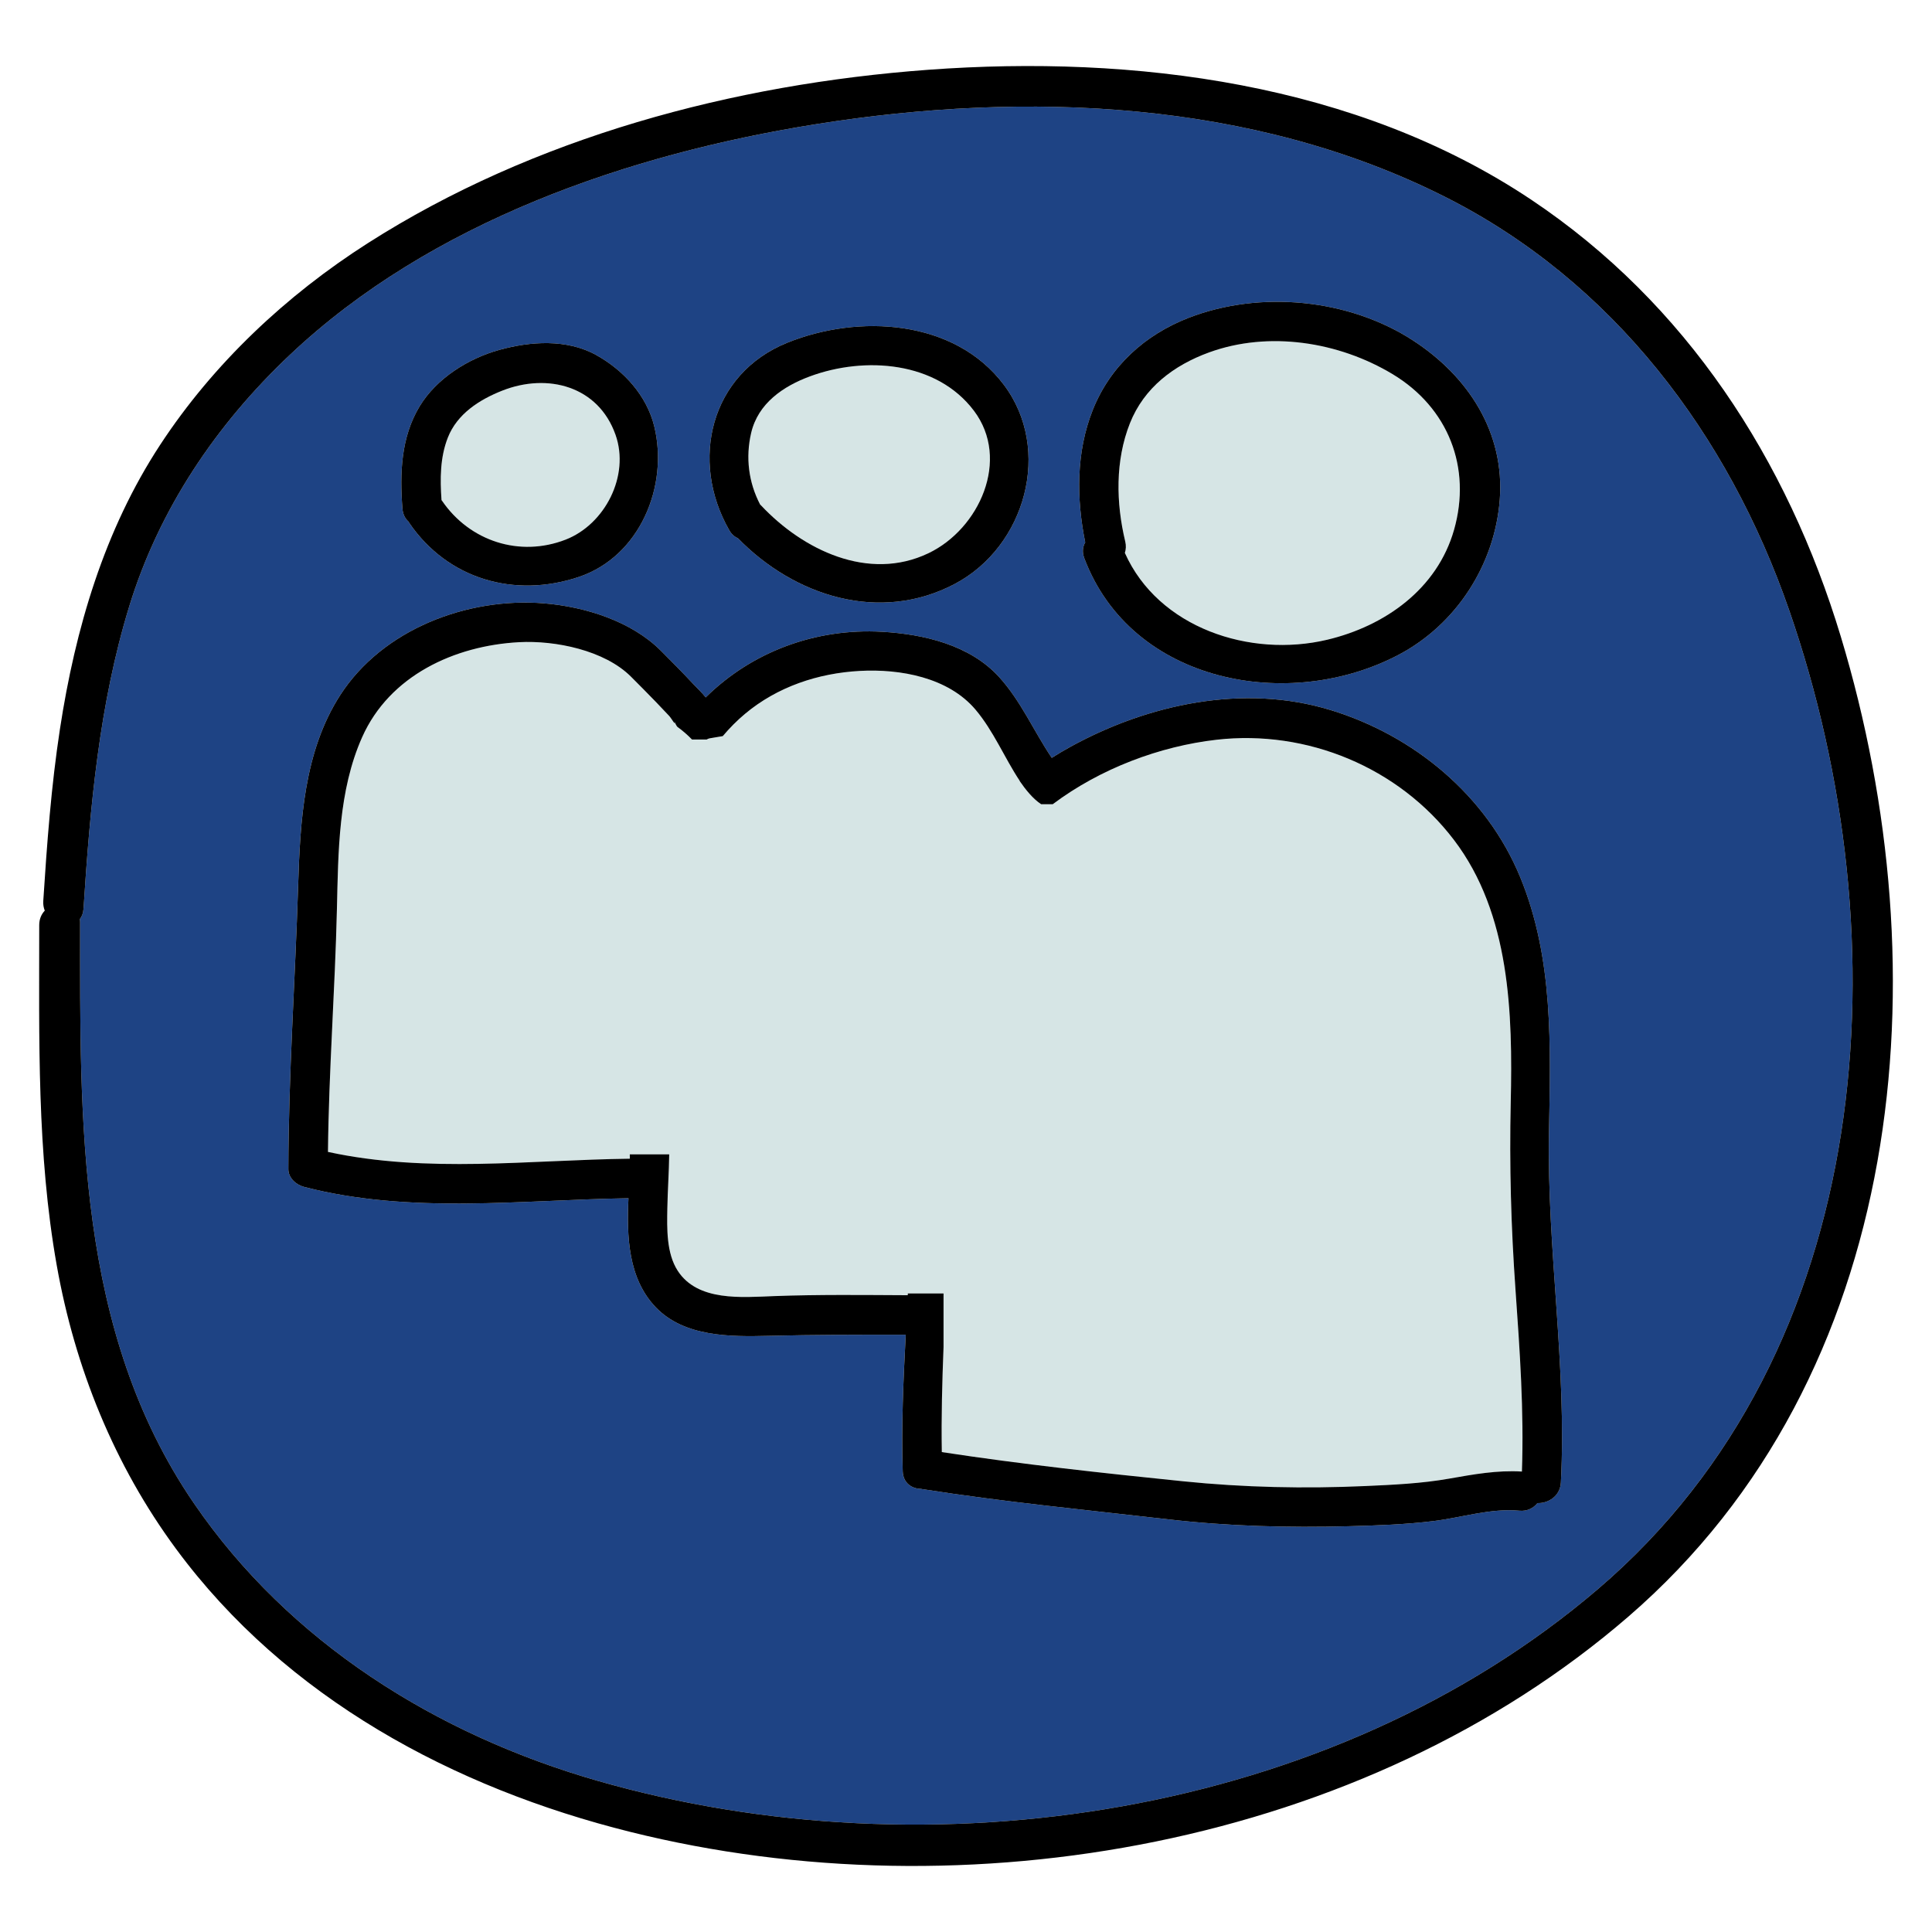
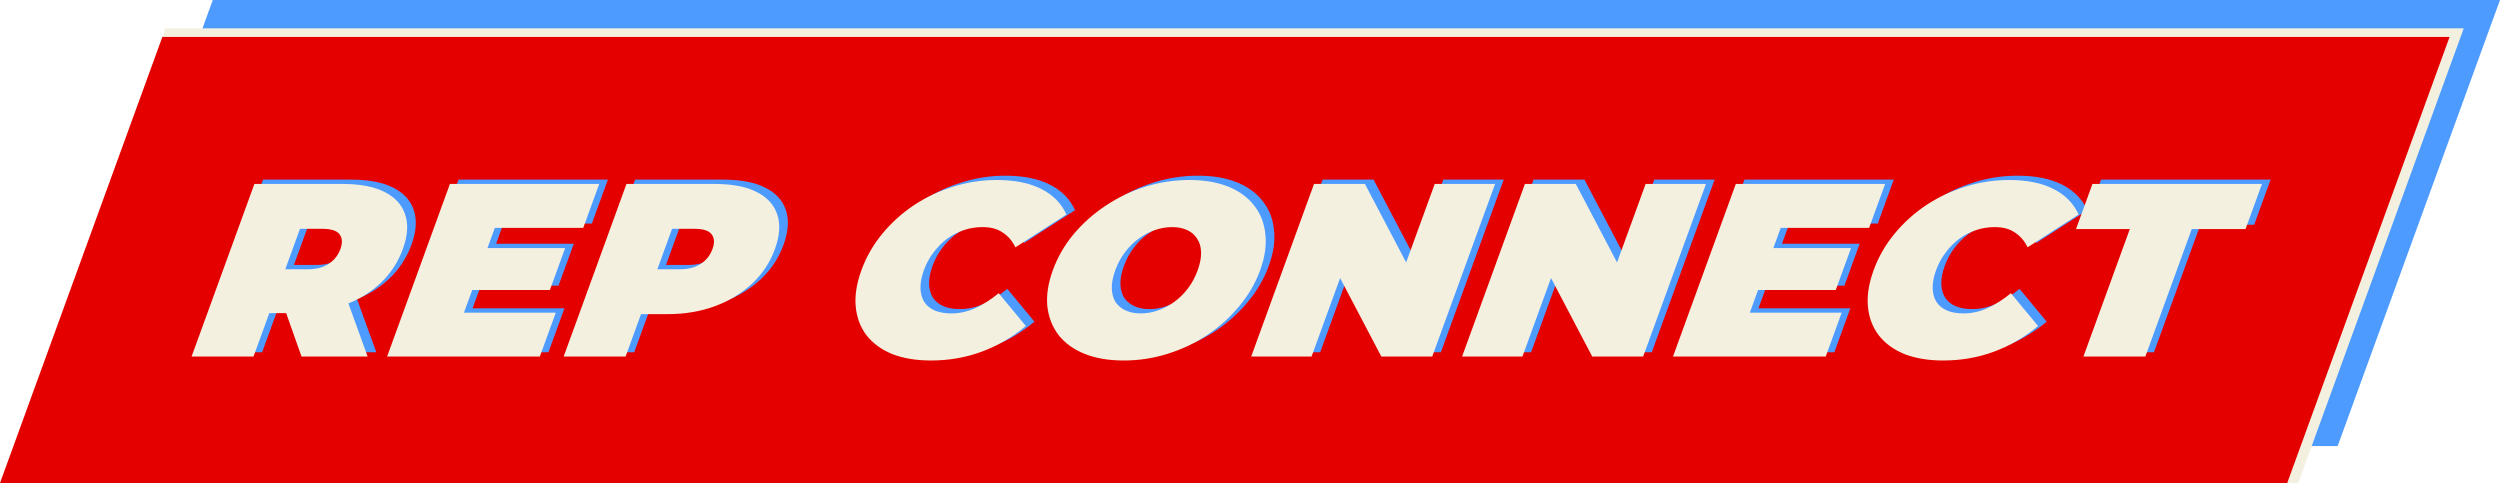
- <svg xmlns="http://www.w3.org/2000/svg" version="1.1" id="Layer_1" x="0px" y="0px" width="512px" height="512px" viewBox="0 0 512 512" style="enable-background:new 0 0 512 512;" xml:space="preserve">
-   <style type="text/css">
- 
- 	.st0{fill:#14B6B9;}
- 	.st1{fill:#4B7BB2;}
- 	.st2{fill:#1E4384;}
- 	.st3{fill:#ED488B;}
- 	.st4{fill:#EF4754;}
- 	.st5{fill:#EF4823;}
- 	.st6{fill:#8A4581;}
- 	.st7{fill:#BCBCBC;}
- 	.st8{fill:#F26322;}
- 	.st9{fill:#F6851F;}
- 	.st10{fill:#283D5B;}
- 	.st11{fill:#C56528;}
- 	.st12{fill:#2B8C5E;}
- 	.st13{fill:#FCBF95;}
- 	.st14{fill:#FEBF10;}
- 	.st15{fill:none;}
- 	.st16{fill:#CAD7D6;}
- 	.st17{fill:#CBDB2D;}
- 	.st18{fill:#373837;}
- 	.st19{fill:#D03827;}
- 	.st20{fill:#3AB37C;}
- 	.st21{fill:#D6E5E5;}
- 	.st22{fill:#71C598;}
- 
- </style>
-   <g>
-     <g>
-       <g>
-         <path class="st21" d="M369.01,99.126c-14.253-8.559-32.749-11.502-48.601-5.73c-9.319,3.393-17.216,9.322-20.968,18.776     c-3.923,9.884-3.695,21.113-1.241,31.33c0.266,1.106,0.197,2.123-0.101,3.021c8.86,19.863,33.155,27.878,53.628,23.014     c15.279-3.63,29.135-13.43,33.607-29.115C390.039,123.924,383.814,108.017,369.01,99.126z" />
-       </g>
-     </g>
-     <g>
-       <g>
-         <path class="st21" d="M401.622,341.801c-1.178-16.589-1.636-32.962-1.262-49.583c0.531-23.608-0.111-50.024-15.072-69.654     c-14.656-19.23-38.945-29.249-62.866-26.524c-15.013,1.71-30.802,7.605-43.441,17.096h-3.057     c-2.234-1.471-4.199-3.971-5.705-6.155c0.01-0.009,0.021-0.018,0.03-0.026c-4.093-6.187-6.927-13.203-11.722-18.881     c-7.231-8.565-19.957-10.855-30.665-10.271c-11.064,0.603-21.839,4.194-30.419,11.369c-2.163,1.81-4.116,3.796-5.903,5.912     c-1.141,0.185-2.279,0.393-3.428,0.577c-0.329,0.053-0.593,0.17-0.819,0.318h-3.91c-1.199-1.245-2.526-2.377-3.906-3.379     c-0.319-0.437-0.59-0.949-0.785-1.56c0.541,1.699-0.731-0.637-1.337-1.29c-1.162-1.251-2.337-2.491-3.527-3.717     c-2.181-2.248-4.383-4.476-6.598-6.69c-7.035-7.036-20.093-9.662-29.645-9.155c-17.151,0.912-34.35,8.865-41.611,25.176     c-6.312,14.178-6.329,30.367-6.688,45.603c-0.505,21.451-2.155,42.846-2.371,64.305c26.287,5.71,53.314,2.141,80.001,1.798     c-0.001-0.384-0.013-0.767-0.016-1.15h10.448c-0.063,4.771-0.41,9.511-0.497,14.301c-0.097,5.32-0.269,11.887,2.754,16.553     c5.306,8.186,16.977,7.026,25.564,6.709c11.784-0.438,23.598-0.29,35.395-0.233c0.008-0.157,0.014-0.314,0.021-0.472h9.463     v14.223c-0.362,9.266-0.618,18.537-0.457,27.822c21.202,3.238,42.514,5.55,63.957,7.738c16.026,1.637,32.176,1.982,48.268,1.262     c7.447-0.333,14.907-0.67,22.258-1.97c6.439-1.138,12.725-2.271,19.25-1.874C403.892,373.892,402.761,357.843,401.622,341.801z" />
-       </g>
-     </g>
-     <g>
-       <g>
-         <path class="st21" d="M163.124,115.231c-4.554-12.911-17.972-16.464-30.025-11.705c-6.046,2.387-11.935,6.139-14.415,12.444     c-2.079,5.281-2.066,10.975-1.679,16.557c0.06,0.08,0.123,0.154,0.181,0.238c7.281,10.625,20.483,14.994,32.719,10.24     C160.314,138.959,166.951,126.082,163.124,115.231z" />
-       </g>
-     </g>
-     <g>
-       <g>
-         <path class="st2" d="M474.158,161.741c-16.126-46.552-46.661-87.149-91.268-109.607c-50.95-25.651-110.954-28.073-166.417-19.262     c-49.78,7.907-102.278,25.918-139.577,61.098c-19.579,18.466-34.739,40.917-42.662,66.767     c-7.961,25.975-10.366,53.115-12.104,80.102c-0.074,1.145-0.426,2.039-0.955,2.711c0.031,0.247,0.052,0.502,0.052,0.772     c0,52.927-1.063,108.335,30.075,153.938c25.321,37.082,64.48,61.467,107.198,73.711c88,25.225,194.16,9.605,264.923-50.809     C497.532,357.891,504.342,248.877,474.158,161.741z M289.586,108.669c4.614-11.624,13.856-19.97,25.44-24.452     c18.93-7.324,42.416-5.067,59.496,6.044c14.573,9.481,24.328,24.403,22.922,42.271c-1.346,17.115-11.501,32.912-26.725,40.954     c-29.071,15.359-70.868,7.619-83.369-25.564c-0.611-1.62-0.416-3.049,0.247-4.176     C285.243,132.125,285.158,119.825,289.586,108.669z M208.658,90.817c18.85-7.603,44.259-6.25,57.368,11.153     c12.903,17.129,5.782,42.843-12.983,52.764c-19.897,10.519-42.529,3.265-57.489-12.103c-0.872-0.357-1.673-1.037-2.292-2.119     C182.713,122.107,188.24,99.052,208.658,90.817z M111.22,107.659c4.478-7.389,12.867-12.651,21.09-14.929     c8.274-2.292,17.929-2.952,25.721,1.379c7.217,4.012,13.362,10.693,15.36,18.901c3.845,15.798-3.832,34.474-20.02,39.892     c-16.983,5.685-34.666,0.629-44.879-14.273c-0.1-0.145-0.186-0.29-0.268-0.435c-0.854-0.77-1.451-1.885-1.568-3.364     C105.919,125.507,106.245,115.87,111.22,107.659z M413.642,392.892c-0.191,3.634-3.386,5.541-6.196,5.438     c-1.056,1.326-2.699,2.214-4.8,2.018c-7.606-0.709-15.226,1.819-22.714,2.743c-7.472,0.921-15.098,1.177-22.62,1.375     c-15.833,0.416-31.752,0.007-47.497-1.804c-21.796-2.506-43.731-4.621-65.405-8.033c-0.107-0.017-0.207-0.043-0.31-0.064     c-2.438-0.02-4.772-1.522-4.872-4.678c-0.381-12.077,0.17-24.123,0.796-36.169c-12.145-0.01-24.286-0.011-36.427,0.296     c-10.068,0.255-22.255,0.283-29.783-7.537c-7.379-7.666-7.736-18.809-7.267-28.934c-28.673,0.448-57.762,4.268-85.903-2.985     c-2.137-0.551-4.232-2.336-4.229-4.742c0.045-25.002,1.812-49.972,2.589-74.955c0.536-17.208,1.536-35.69,11.125-50.601     c11.26-17.507,33.743-26.021,54.023-24.369c10.814,0.882,23.162,4.704,30.997,12.573c2.859,2.872,5.725,5.743,8.482,8.713     c1.037,1.116,2.342,2.315,3.389,3.639c12.193-12.045,29.039-18.397,46.774-17.386c11.02,0.628,23.262,3.495,30.979,11.992     c5.817,6.405,9.171,14.344,13.953,21.417c1.583-1.005,3.195-1.966,4.841-2.873c20.653-11.381,45.97-16.833,69.025-9.801     c22.136,6.751,41.337,22.633,50.248,44.233c8.932,21.653,8.06,44.892,7.65,67.818     C409.939,331.166,415.265,361.933,413.642,392.892z" />
-       </g>
-     </g>
-     <g>
-       <g>
-         <path class="st21" d="M258.102,108.854c-9.882-13.119-28.897-14.478-43.406-9.132c-7.132,2.628-13.804,7.158-15.634,15.019     c-1.506,6.468-0.696,13.088,2.38,18.964c0.088,0.083,0.176,0.161,0.262,0.252c11.042,11.756,28.429,20.261,44.35,12.649     C259.531,140.164,267.846,121.788,258.102,108.854z" />
-       </g>
-     </g>
-     <g>
-       <g>
-         <path d="M487.825,168.675c-14.168-46.856-40.94-88.284-82.013-115.737C359.453,21.952,300.536,14.49,246.029,18.49     C194.329,22.285,141.4,36.389,97.433,64.468c-21.602,13.795-40.878,31.898-54.966,53.381     c-14.86,22.661-22.512,48.775-26.582,75.363c-2.309,15.085-3.438,30.333-4.418,45.553c-0.061,0.95,0.094,1.806,0.399,2.564     c-0.89,0.938-1.472,2.218-1.472,3.828c0,30.126-0.646,60.399,4.645,90.183c4.822,27.145,15.228,52.928,31.629,75.148     c29.151,39.498,73.502,63.312,120.389,74.99c88.94,22.154,194.246,3.654,264.501-57.08     C505.537,364.445,514.716,257.611,487.825,168.675z M423.425,421.162c-70.764,60.414-176.923,76.033-264.923,50.809     c-42.718-12.244-81.876-36.629-107.198-73.711c-31.139-45.604-30.075-101.012-30.075-153.938c0-0.271-0.021-0.525-0.052-0.772     c0.529-0.672,0.881-1.566,0.955-2.711c1.737-26.987,4.143-54.127,12.104-80.102c7.923-25.851,23.083-48.301,42.662-66.767     c37.299-35.18,89.797-53.191,139.577-61.098c55.463-8.811,115.467-6.389,166.417,19.262     c44.607,22.458,75.142,63.055,91.268,109.607C504.342,248.877,497.532,357.891,423.425,421.162z" />
-       </g>
-     </g>
-     <g>
-       <g>
-         <path d="M410.493,300.217c0.409-22.927,1.281-46.165-7.65-67.818c-8.911-21.6-28.112-37.482-50.248-44.233     c-23.056-7.032-48.372-1.581-69.025,9.801c-1.646,0.907-3.258,1.868-4.841,2.873c-4.782-7.073-8.136-15.012-13.953-21.417     c-7.717-8.497-19.959-11.364-30.979-11.992c-17.735-1.011-34.581,5.341-46.774,17.386c-1.046-1.323-2.352-2.522-3.389-3.639     c-2.757-2.97-5.623-5.842-8.482-8.713c-7.835-7.869-20.183-11.691-30.997-12.573c-20.28-1.652-42.763,6.861-54.023,24.369     c-9.589,14.911-10.589,33.393-11.125,50.601c-0.778,24.983-2.544,49.953-2.589,74.955c-0.004,2.406,2.092,4.191,4.229,4.742     c28.141,7.253,57.23,3.434,85.903,2.985c-0.469,10.125-0.113,21.268,7.267,28.934c7.528,7.82,19.715,7.792,29.783,7.537     c12.142-0.307,24.283-0.306,36.427-0.296c-0.626,12.046-1.178,24.092-0.796,36.169c0.1,3.155,2.435,4.658,4.872,4.678     c0.103,0.021,0.203,0.048,0.31,0.064c21.674,3.412,43.608,5.527,65.405,8.033c15.745,1.811,31.664,2.22,47.497,1.804     c7.522-0.198,15.147-0.454,22.62-1.375c7.488-0.924,15.108-3.452,22.714-2.743c2.101,0.196,3.744-0.691,4.8-2.018     c2.81,0.103,6.005-1.805,6.196-5.438C415.265,361.933,409.939,331.166,410.493,300.217z M403.324,389.976     c-6.525-0.396-12.811,0.736-19.25,1.874c-7.351,1.3-14.811,1.637-22.258,1.97c-16.091,0.721-32.241,0.375-48.268-1.262     c-21.443-2.188-42.754-4.5-63.957-7.738c-0.161-9.285,0.095-18.557,0.457-27.822v-14.223h-9.463     c-0.007,0.157-0.013,0.314-0.021,0.472c-11.797-0.057-23.611-0.204-35.395,0.233c-8.587,0.317-20.258,1.477-25.564-6.709     c-3.023-4.666-2.851-11.232-2.754-16.553c0.087-4.79,0.433-9.529,0.497-14.301H166.9c0.003,0.384,0.015,0.767,0.016,1.15     c-26.687,0.343-53.714,3.912-80.001-1.798c0.216-21.459,1.866-42.854,2.371-64.305c0.359-15.236,0.376-31.425,6.688-45.603     c7.261-16.311,24.46-24.264,41.611-25.176c9.552-0.507,22.61,2.119,29.645,9.155c2.215,2.215,4.417,4.443,6.598,6.69     c1.19,1.226,2.365,2.465,3.527,3.717c0.605,0.653,1.877,2.989,1.337,1.29c0.195,0.611,0.466,1.123,0.785,1.56     c1.38,1.002,2.707,2.135,3.906,3.379h3.91c0.227-0.148,0.491-0.265,0.819-0.318c1.148-0.184,2.287-0.392,3.428-0.577     c1.787-2.116,3.741-4.102,5.903-5.912c8.58-7.175,19.355-10.766,30.419-11.369c10.708-0.584,23.433,1.706,30.665,10.271     c4.794,5.678,7.628,12.694,11.722,18.881c-0.01,0.009-0.02,0.018-0.03,0.026c1.506,2.184,3.471,4.684,5.705,6.155h3.057     c12.639-9.491,28.429-15.386,43.441-17.096c23.921-2.725,48.21,7.293,62.866,26.524c14.961,19.63,15.604,46.046,15.072,69.654     c-0.374,16.621,0.084,32.994,1.262,49.583C402.761,357.843,403.892,373.892,403.324,389.976z" />
-       </g>
-     </g>
-     <g>
-       <g>
-         <path d="M374.521,90.262c-17.08-11.111-40.565-13.369-59.496-6.044c-11.583,4.481-20.826,12.828-25.44,24.452     c-4.428,11.155-4.343,23.456-1.989,35.078c-0.663,1.127-0.858,2.556-0.247,4.176c12.501,33.183,54.298,40.923,83.369,25.564     c15.224-8.042,25.379-23.839,26.725-40.954C398.849,114.665,389.094,99.743,374.521,90.262z M385.334,140.423     c-4.472,15.685-18.328,25.484-33.607,29.115c-20.473,4.864-44.768-3.151-53.628-23.014c0.297-0.898,0.367-1.915,0.101-3.021     c-2.454-10.217-2.682-21.446,1.241-31.33c3.751-9.454,11.649-15.383,20.968-18.776c15.853-5.772,34.348-2.829,48.601,5.73     C383.814,108.017,390.039,123.924,385.334,140.423z" />
-       </g>
-     </g>
-     <g>
-       <g>
-         <path d="M266.026,101.97c-13.109-17.402-38.519-18.756-57.368-11.153c-20.417,8.235-25.944,31.291-15.396,49.695     c0.62,1.082,1.42,1.762,2.292,2.119c14.96,15.367,37.592,22.622,57.489,12.103C271.808,144.813,278.929,119.099,266.026,101.97z      M246.054,146.607c-15.921,7.611-33.309-0.894-44.35-12.649c-0.086-0.091-0.174-0.17-0.262-0.252     c-3.076-5.876-3.887-12.497-2.38-18.964c1.831-7.86,8.502-12.391,15.634-15.019c14.509-5.346,33.524-3.987,43.406,9.132     C267.846,121.788,259.531,140.164,246.054,146.607z" />
-       </g>
-     </g>
-     <g>
-       <g>
-         <path d="M173.391,113.01c-1.998-8.208-8.143-14.889-15.36-18.901c-7.792-4.331-17.447-3.671-25.721-1.379     c-8.223,2.278-16.612,7.54-21.09,14.929c-4.976,8.211-5.301,17.849-4.563,27.171c0.117,1.479,0.714,2.595,1.568,3.364     c0.083,0.145,0.168,0.291,0.268,0.435c10.213,14.902,27.896,19.958,44.879,14.273C169.56,147.483,177.236,128.808,173.391,113.01     z M149.904,143.005c-12.236,4.754-25.438,0.385-32.719-10.24c-0.058-0.084-0.121-0.159-0.181-0.238     c-0.387-5.582-0.399-11.275,1.679-16.557c2.48-6.305,8.369-10.057,14.415-12.444c12.053-4.759,25.471-1.207,30.025,11.705     C166.951,126.082,160.314,138.959,149.904,143.005z" />
-       </g>
-     </g>
-   </g>
+ <svg xmlns="http://www.w3.org/2000/svg" width="524" height="102" viewBox="0 0 524 102" fill="none">
+   <path d="M44.6 0H524L489.97 93.498H10.57L44.6 0Z" fill="#4E9BFF" />
+   <rect width="481.714" height="101.423" transform="matrix(1 0 -0.34202 0.939693 34.689 5.93555)" fill="#F3F0E0" />
+   <rect width="479.4" height="99.498" transform="matrix(1 0 -0.34202 0.939693 34.0304 7.74463)" fill="#E50000" />
+   <path d="M41.964 73.83L55.132 37.651H73.667C77.26 37.651 80.158 38.203 82.36 39.305C84.599 40.408 86.057 41.993 86.734 44.06C87.424 46.093 87.262 48.505 86.246 51.296C85.23 54.087 83.637 56.498 81.467 58.531C79.31 60.53 76.717 62.063 73.688 63.131C70.696 64.199 67.403 64.733 63.81 64.733H52.48L60.08 59.72L54.944 73.83H41.964ZM65.009 73.83L60.346 60.65H74.096L78.869 73.83H65.009ZM59.59 61.064L55.828 55.534H66.333C68.13 55.534 69.588 55.155 70.707 54.397C71.863 53.639 72.679 52.605 73.156 51.296C73.632 49.986 73.569 48.953 72.964 48.195C72.397 47.437 71.215 47.058 69.418 47.058H58.913L66.701 41.528L59.59 61.064ZM103.102 51.089H120.262L117.065 59.875H99.905L103.102 51.089ZM99.054 64.63H118.304L114.956 73.83H82.946L96.113 37.651H127.408L124.06 46.851H105.525L99.054 64.63ZM119.952 73.83L133.12 37.651H151.655C155.249 37.651 158.146 38.203 160.348 39.305C162.587 40.408 164.045 41.993 164.723 44.06C165.413 46.093 165.25 48.505 164.234 51.296C163.218 54.087 161.625 56.498 159.455 58.531C157.286 60.564 154.674 62.149 151.62 63.286C148.615 64.389 145.316 64.94 141.723 64.94H130.393L138.068 59.72L132.932 73.83H119.952ZM137.579 61.064L133.817 55.534H144.322C146.118 55.534 147.576 55.155 148.695 54.397C149.851 53.639 150.667 52.605 151.144 51.296C151.621 49.986 151.557 48.953 150.953 48.195C150.385 47.437 149.203 47.058 147.407 47.058H136.902L144.689 41.528L137.579 61.064ZM196.925 74.656C193.845 74.656 191.148 74.209 188.834 73.313C186.569 72.382 184.772 71.073 183.443 69.385C182.151 67.697 181.394 65.698 181.171 63.39C180.947 61.081 181.344 58.531 182.36 55.74C183.375 52.95 184.835 50.4 186.739 48.091C188.642 45.783 190.855 43.785 193.376 42.096C195.934 40.408 198.677 39.116 201.607 38.22C204.585 37.29 207.614 36.825 210.694 36.825C214.471 36.825 217.582 37.445 220.027 38.685C222.509 39.925 224.277 41.717 225.331 44.06L214.634 50.934C213.986 49.59 213.098 48.557 211.968 47.833C210.887 47.075 209.485 46.696 207.762 46.696C206.405 46.696 205.101 46.903 203.851 47.316C202.6 47.73 201.427 48.333 200.332 49.125C199.274 49.917 198.318 50.882 197.464 52.019C196.623 53.122 195.951 54.362 195.45 55.74C194.948 57.119 194.71 58.376 194.736 59.513C194.775 60.616 195.035 61.563 195.517 62.356C196.035 63.148 196.769 63.751 197.718 64.165C198.668 64.578 199.821 64.785 201.178 64.785C202.901 64.785 204.573 64.423 206.193 63.7C207.862 62.942 209.509 61.891 211.135 60.547L216.828 67.421C214.081 69.729 211.009 71.521 207.612 72.796C204.264 74.036 200.701 74.656 196.925 74.656ZM237.322 74.656C234.205 74.656 231.478 74.191 229.14 73.261C226.838 72.331 225.023 71.022 223.694 69.333C222.378 67.61 221.59 65.595 221.33 63.286C221.107 60.978 221.491 58.462 222.482 55.74C223.485 52.984 224.932 50.469 226.823 48.195C228.763 45.886 231.012 43.888 233.57 42.2C236.141 40.477 238.915 39.15 241.894 38.22C244.909 37.29 247.975 36.825 251.091 36.825C254.245 36.825 256.972 37.29 259.274 38.22C261.575 39.15 263.384 40.477 264.7 42.2C266.029 43.888 266.805 45.886 267.028 48.195C267.3 50.469 266.935 52.984 265.932 55.74C264.941 58.462 263.475 60.978 261.535 63.286C259.632 65.595 257.395 67.61 254.824 69.333C252.266 71.022 249.498 72.331 246.52 73.261C243.541 74.191 240.475 74.656 237.322 74.656ZM240.915 64.785C242.125 64.785 243.318 64.578 244.495 64.165C245.709 63.751 246.839 63.166 247.885 62.408C248.98 61.615 249.948 60.668 250.79 59.565C251.643 58.428 252.327 57.153 252.842 55.74C253.356 54.328 253.594 53.07 253.555 51.968C253.529 50.831 253.25 49.883 252.719 49.125C252.238 48.333 251.541 47.73 250.628 47.316C249.752 46.903 248.709 46.696 247.499 46.696C246.289 46.696 245.077 46.903 243.863 47.316C242.686 47.73 241.55 48.333 240.454 49.125C239.409 49.883 238.459 50.831 237.605 51.968C236.764 53.07 236.086 54.328 235.572 55.74C235.057 57.153 234.813 58.428 234.84 59.565C234.878 60.668 235.138 61.615 235.62 62.408C236.151 63.166 236.854 63.751 237.73 64.165C238.643 64.578 239.705 64.785 240.915 64.785ZM264.059 73.83L277.227 37.651H287.897L299.463 59.668H294.513L302.527 37.651H315.177L302.009 73.83H291.339L279.772 51.813H284.722L276.709 73.83H264.059ZM308.263 73.83L321.431 37.651H332.101L343.667 59.668H338.717L346.731 37.651H359.381L346.213 73.83H335.543L323.976 51.813H328.926L320.913 73.83H308.263ZM372.624 51.089H389.784L386.586 59.875H369.426L372.624 51.089ZM368.575 64.63H387.825L384.477 73.83H352.467L365.635 37.651H396.93L393.581 46.851H375.046L368.575 64.63ZM409.083 74.656C406.003 74.656 403.306 74.209 400.992 73.313C398.727 72.382 396.93 71.073 395.602 69.385C394.309 67.697 393.552 65.698 393.329 63.39C393.106 61.081 393.502 58.531 394.518 55.74C395.534 52.95 396.993 50.4 398.897 48.091C400.8 45.783 403.013 43.785 405.534 42.096C408.092 40.408 410.835 39.116 413.765 38.22C416.743 37.29 419.773 36.825 422.853 36.825C426.629 36.825 429.74 37.445 432.185 38.685C434.667 39.925 436.435 41.717 437.489 44.06L426.792 50.934C426.145 49.59 425.256 48.557 424.126 47.833C423.045 47.075 421.643 46.696 419.92 46.696C418.563 46.696 417.259 46.903 416.009 47.316C414.758 47.73 413.586 48.333 412.491 49.125C411.432 49.917 410.476 50.882 409.622 52.019C408.781 53.122 408.109 54.362 407.608 55.74C407.106 57.119 406.868 58.376 406.895 59.513C406.933 60.616 407.193 61.563 407.675 62.356C408.193 63.148 408.927 63.751 409.877 64.165C410.826 64.578 411.979 64.785 413.336 64.785C415.059 64.785 416.731 64.423 418.351 63.7C420.02 62.942 421.668 61.891 423.293 60.547L428.986 67.421C426.24 69.729 423.167 71.521 419.77 72.796C416.422 74.036 412.86 74.656 409.083 74.656ZM438.493 73.83L448.218 47.109H436.943L440.386 37.651H475.916L472.473 47.109H461.198L451.473 73.83H438.493Z" fill="#4E9BFF" />
+   <path d="M40.155 74.734L53.323 38.556H71.858C75.451 38.556 78.349 39.108 80.551 40.21C82.79 41.313 84.248 42.898 84.925 44.965C85.615 46.998 85.453 49.41 84.437 52.2C83.421 54.991 81.828 57.403 79.658 59.436C77.501 61.435 74.908 62.968 71.879 64.036C68.887 65.104 65.594 65.638 62.001 65.638H50.671L58.271 60.625L53.135 74.734H40.155ZM63.2 74.734L58.537 61.555H72.287L77.06 74.734H63.2ZM57.782 61.969L54.019 56.439H64.524C66.321 56.439 67.779 56.059 68.898 55.301C70.054 54.544 70.87 53.51 71.347 52.2C71.823 50.891 71.76 49.858 71.156 49.1C70.588 48.342 69.406 47.962 67.609 47.962H57.104L64.892 42.432L57.782 61.969ZM101.293 51.994H118.453L115.256 60.78H98.096L101.293 51.994ZM97.245 65.535H116.495L113.147 74.734H81.137L94.304 38.556H125.599L122.251 47.756H103.716L97.245 65.535ZM118.143 74.734L131.311 38.556H149.846C153.44 38.556 156.337 39.108 158.539 40.21C160.778 41.313 162.236 42.898 162.914 44.965C163.604 46.998 163.441 49.41 162.425 52.2C161.409 54.991 159.816 57.403 157.647 59.436C155.477 61.469 152.865 63.054 149.811 64.191C146.806 65.294 143.507 65.845 139.914 65.845H128.584L136.259 60.625L131.123 74.734H118.143ZM135.77 61.969L132.008 56.439H142.513C144.309 56.439 145.767 56.059 146.886 55.301C148.042 54.544 148.859 53.51 149.335 52.2C149.812 50.891 149.748 49.858 149.144 49.1C148.576 48.342 147.394 47.962 145.598 47.962H135.093L142.88 42.432L135.77 61.969ZM195.116 75.561C192.036 75.561 189.339 75.113 187.025 74.218C184.76 73.287 182.963 71.978 181.634 70.29C180.342 68.601 179.585 66.603 179.362 64.294C179.138 61.986 179.535 59.436 180.551 56.645C181.566 53.854 183.026 51.305 184.93 48.996C186.833 46.688 189.046 44.689 191.567 43.001C194.125 41.313 196.868 40.021 199.798 39.125C202.776 38.194 205.805 37.729 208.885 37.729C212.662 37.729 215.773 38.349 218.218 39.59C220.7 40.83 222.468 42.622 223.522 44.965L212.825 51.839C212.177 50.495 211.289 49.461 210.159 48.738C209.078 47.98 207.676 47.601 205.953 47.601C204.596 47.601 203.292 47.807 202.042 48.221C200.791 48.634 199.619 49.237 198.523 50.03C197.465 50.822 196.509 51.787 195.655 52.924C194.814 54.027 194.142 55.267 193.641 56.645C193.139 58.023 192.901 59.281 192.927 60.418C192.966 61.521 193.226 62.468 193.708 63.261C194.226 64.053 194.96 64.656 195.909 65.07C196.859 65.483 198.012 65.69 199.369 65.69C201.092 65.69 202.764 65.328 204.384 64.605C206.053 63.846 207.7 62.796 209.326 61.452L215.019 68.326C212.272 70.634 209.2 72.426 205.803 73.701C202.455 74.941 198.892 75.561 195.116 75.561ZM235.513 75.561C232.396 75.561 229.669 75.096 227.331 74.166C225.029 73.236 223.214 71.926 221.885 70.238C220.569 68.515 219.781 66.499 219.521 64.191C219.298 61.883 219.682 59.367 220.673 56.645C221.676 53.889 223.123 51.374 225.014 49.1C226.954 46.791 229.203 44.793 231.761 43.104C234.332 41.382 237.106 40.055 240.085 39.125C243.1 38.194 246.166 37.729 249.283 37.729C252.436 37.729 255.163 38.194 257.465 39.125C259.766 40.055 261.575 41.382 262.891 43.104C264.22 44.793 264.996 46.791 265.219 49.1C265.491 51.374 265.126 53.889 264.123 56.645C263.132 59.367 261.666 61.883 259.726 64.191C257.823 66.499 255.586 68.515 253.015 70.238C250.458 71.926 247.689 73.236 244.711 74.166C241.732 75.096 238.666 75.561 235.513 75.561ZM239.106 65.69C240.316 65.69 241.509 65.483 242.686 65.07C243.9 64.656 245.03 64.07 246.076 63.312C247.171 62.52 248.139 61.572 248.981 60.47C249.834 59.333 250.519 58.058 251.033 56.645C251.547 55.233 251.785 53.975 251.746 52.872C251.72 51.735 251.441 50.788 250.91 50.03C250.429 49.237 249.732 48.634 248.819 48.221C247.943 47.807 246.9 47.601 245.69 47.601C244.48 47.601 243.268 47.807 242.054 48.221C240.877 48.634 239.741 49.237 238.645 50.03C237.6 50.788 236.65 51.735 235.796 52.872C234.955 53.975 234.277 55.233 233.763 56.645C233.249 58.058 233.004 59.333 233.031 60.47C233.069 61.572 233.329 62.52 233.811 63.312C234.342 64.07 235.045 64.656 235.921 65.07C236.834 65.483 237.896 65.69 239.106 65.69ZM262.25 74.734L275.418 38.556H286.088L297.654 60.573H292.704L300.718 38.556H313.368L300.2 74.734H289.53L277.963 52.717H282.913L274.9 74.734H262.25ZM306.454 74.734L319.622 38.556H330.292L341.858 60.573H336.908L344.922 38.556H357.572L344.404 74.734H333.734L322.168 52.717H327.118L319.104 74.734H306.454ZM370.815 51.994H387.975L384.777 60.78H367.617L370.815 51.994ZM366.766 65.535H386.016L382.668 74.734H350.658L363.826 38.556H395.121L391.772 47.756H373.237L366.766 65.535ZM407.274 75.561C404.194 75.561 401.497 75.113 399.183 74.218C396.918 73.287 395.122 71.978 393.793 70.29C392.501 68.601 391.743 66.603 391.52 64.294C391.297 61.986 391.693 59.436 392.709 56.645C393.725 53.854 395.184 51.305 397.088 48.996C398.991 46.688 401.204 44.689 403.725 43.001C406.283 41.313 409.026 40.021 411.956 39.125C414.934 38.194 417.964 37.729 421.044 37.729C424.82 37.729 427.931 38.349 430.376 39.59C432.858 40.83 434.626 42.622 435.68 44.965L424.983 51.839C424.336 50.495 423.447 49.461 422.317 48.738C421.236 47.98 419.834 47.601 418.111 47.601C416.754 47.601 415.451 47.807 414.2 48.221C412.95 48.634 411.777 49.237 410.682 50.03C409.623 50.822 408.667 51.787 407.813 52.924C406.972 54.027 406.3 55.267 405.799 56.645C405.297 58.023 405.059 59.281 405.086 60.418C405.124 61.521 405.384 62.468 405.866 63.261C406.384 64.053 407.118 64.656 408.068 65.07C409.017 65.483 410.17 65.69 411.527 65.69C413.25 65.69 414.922 65.328 416.542 64.605C418.211 63.846 419.859 62.796 421.484 61.452L427.177 68.326C424.431 70.634 421.358 72.426 417.961 73.701C414.613 74.941 411.051 75.561 407.274 75.561ZM436.684 74.734L446.409 48.014H435.134L438.577 38.556H474.107L470.664 48.014H459.389L449.664 74.734H436.684Z" fill="#F3F0E0" />
</svg>
